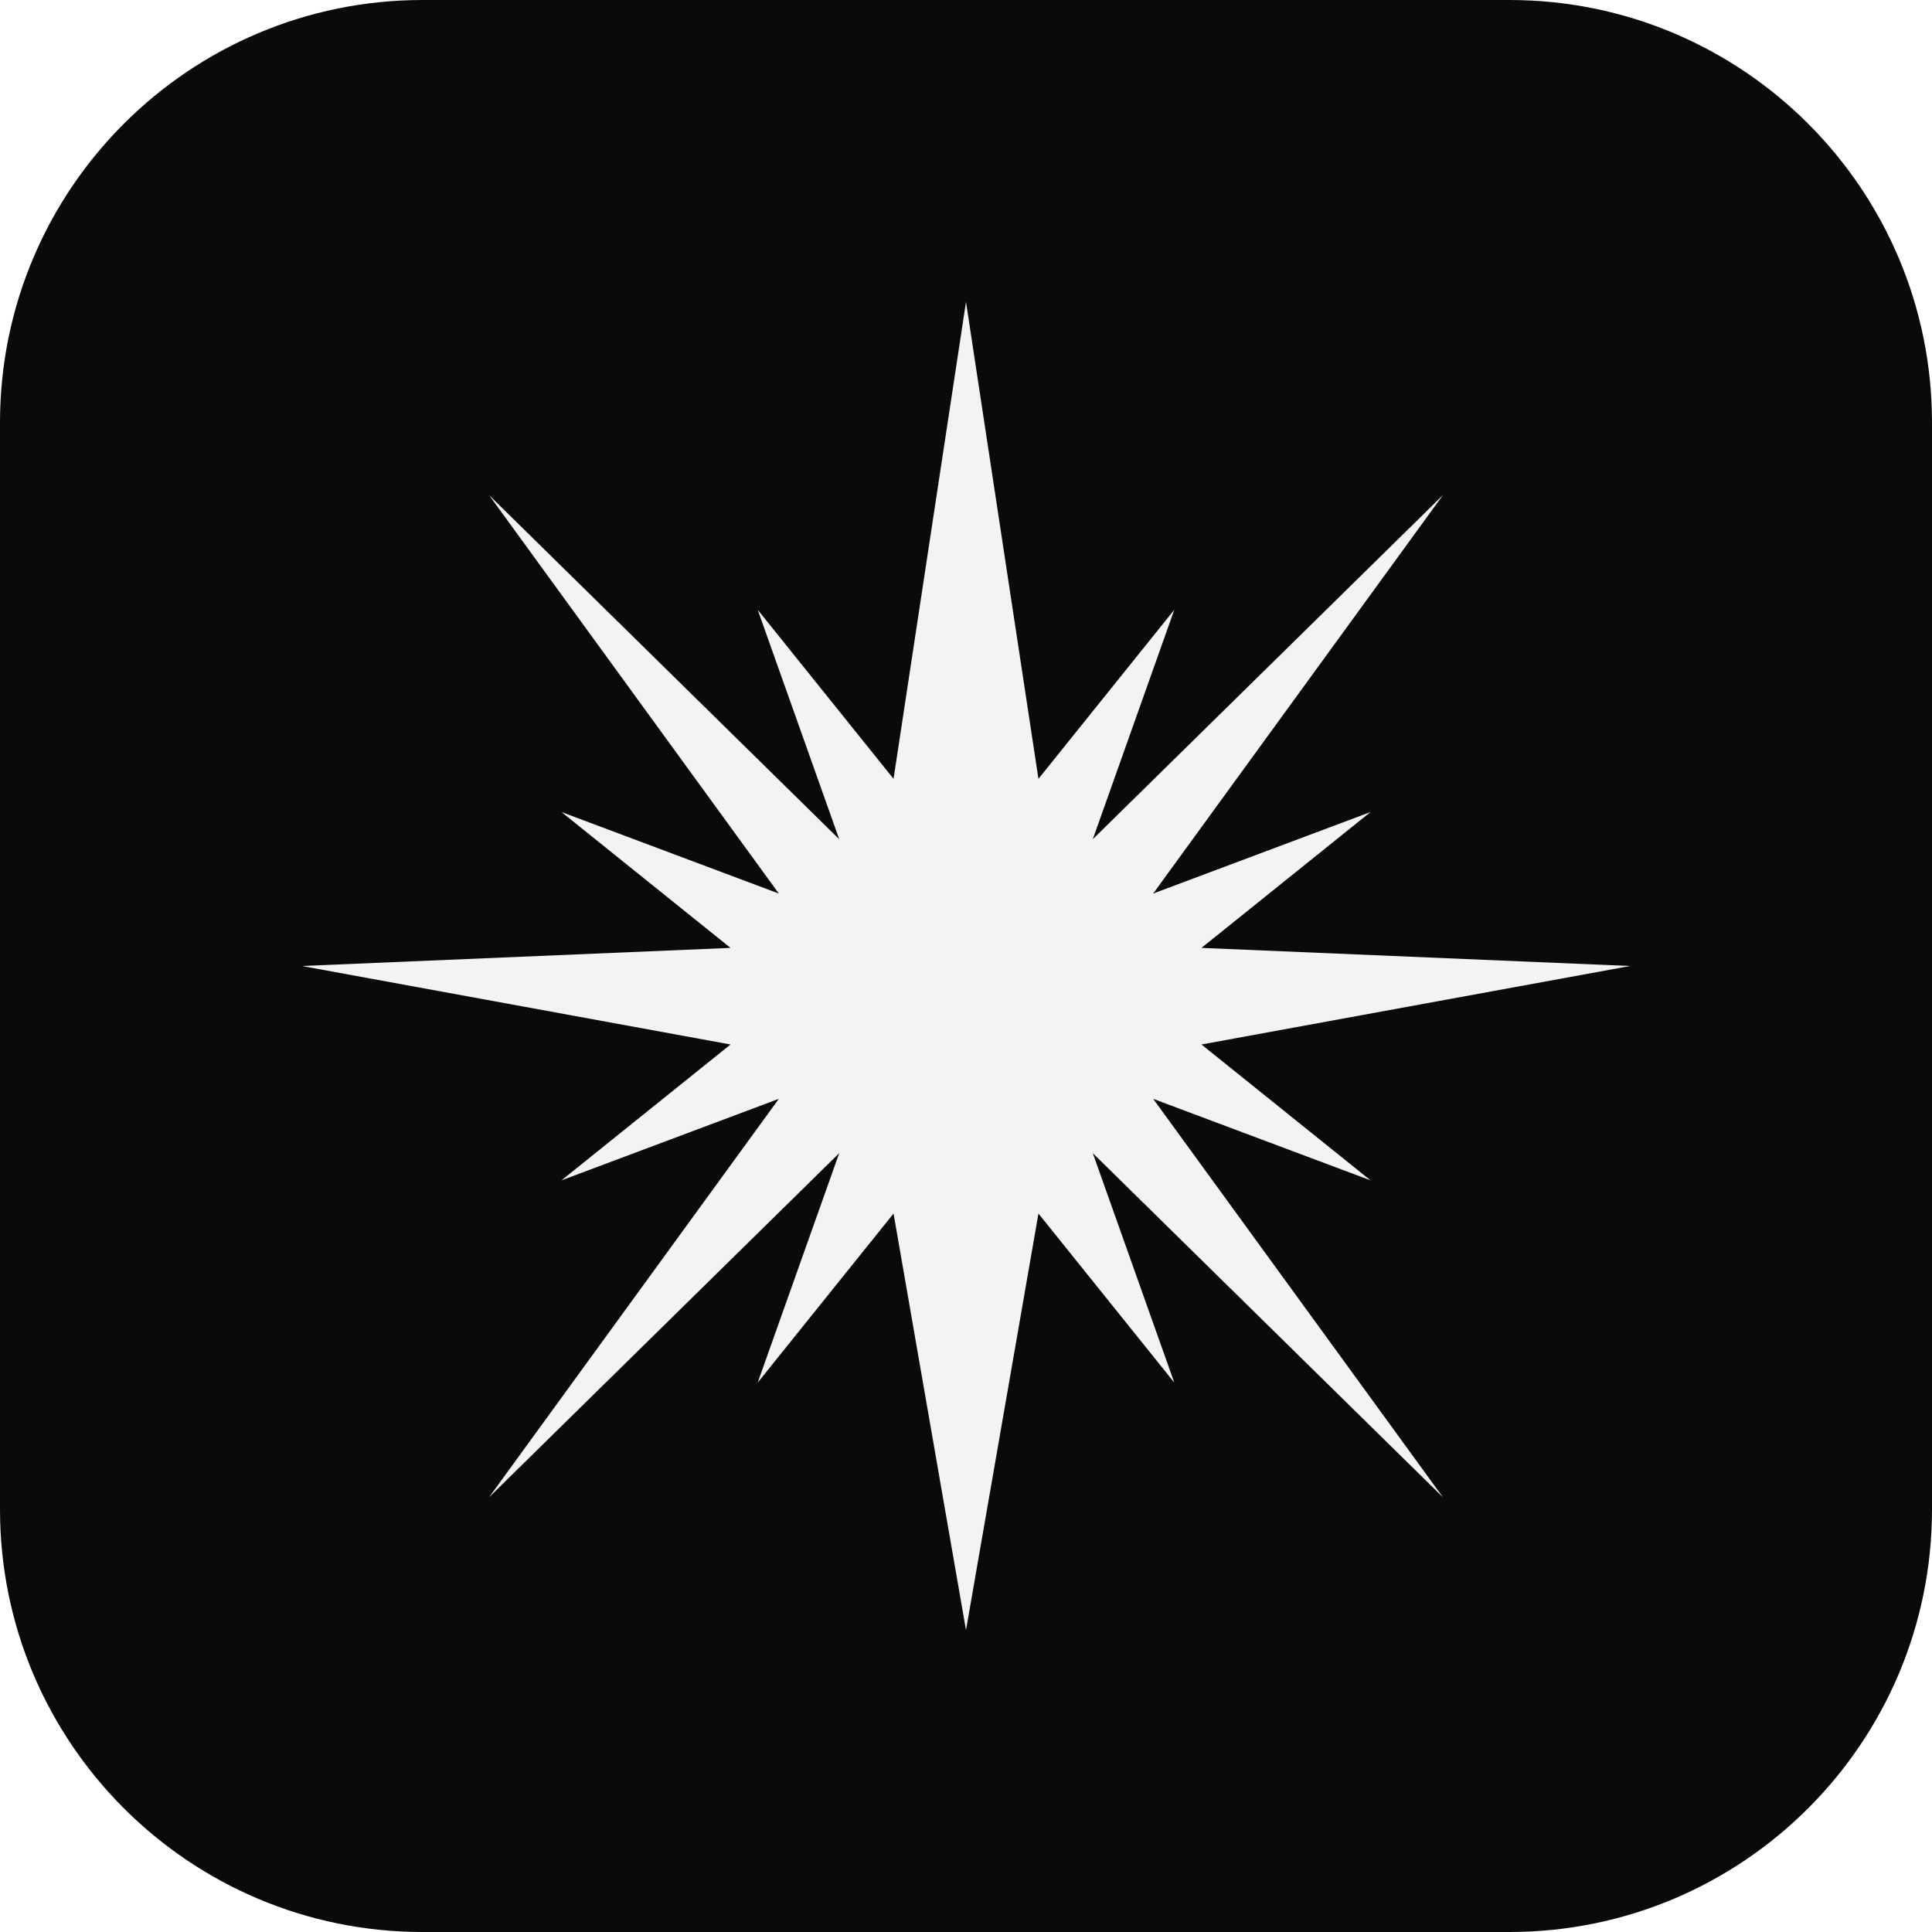
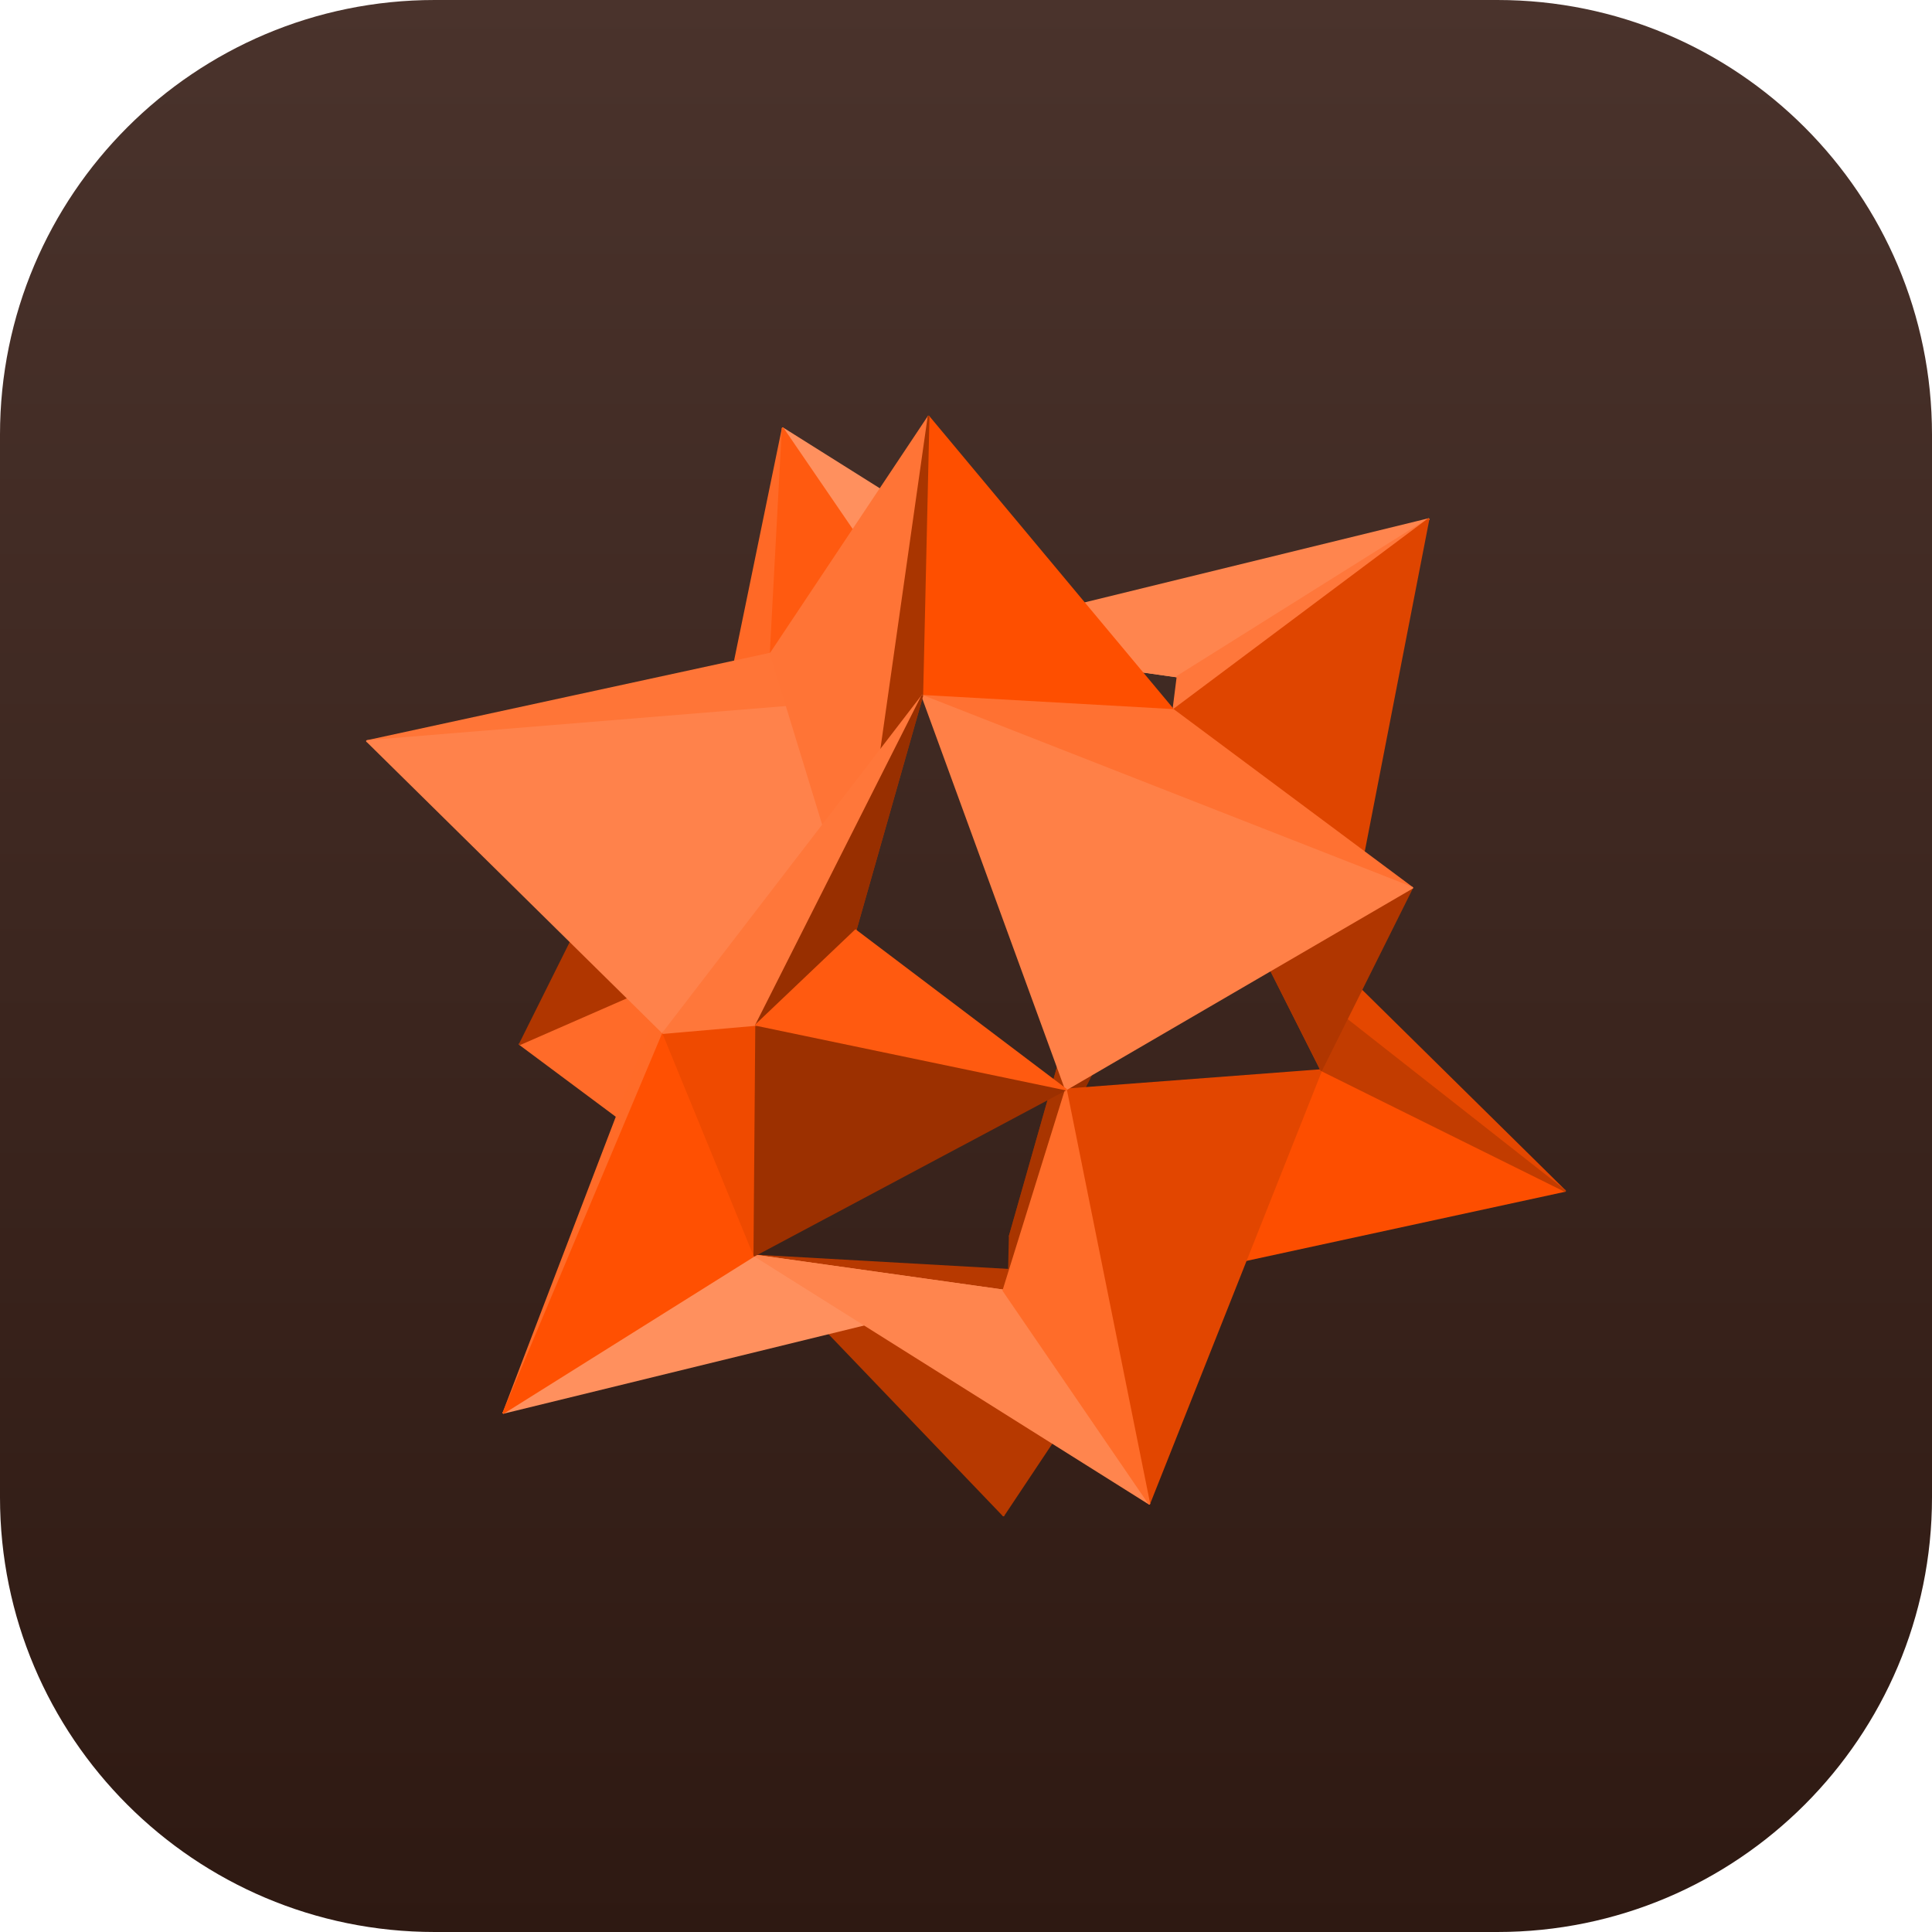
- <svg xmlns="http://www.w3.org/2000/svg" viewBox="0 0 64 64">
-   <rect width="64" height="64" rx="14" fill="#0a0a0b" />
-   <polygon fill="#f2f3f5" points="32,10 34.4,25.8 38.9,20.2 36.2,27.8 47.8,16.4 38.2,29.6 45.4,26.9 39.8,31.4 54,32 39.8,34.6 45.4,39.1 38.2,36.4 47.8,49.6 36.2,38.2 38.9,45.8 34.4,40.2 32,54 29.6,40.2 25.1,45.8 27.8,38.2 16.2,49.6 25.8,36.4 18.6,39.1 24.2,34.6 10,32 24.2,31.4 18.6,26.9 25.8,29.6 16.2,16.4 27.8,27.8 25.1,20.2 29.6,25.8" />
+ <svg xmlns="http://www.w3.org/2000/svg" viewBox="0 0 64.00 64.00">
+   <defs>
+     <linearGradient id="g" x1="0" y1="0" x2="0" y2="1">
+       <stop offset="0" stop-color="#4A332C" />
+       <stop offset="1" stop-color="#2E1912" />
+     </linearGradient>
+   </defs>
+   <rect width="64.00" height="64.00" rx="14.40" fill="url(#g)" />
+   <polygon points="33.45,40.95 35.66,33.18 38.95,30.05" fill="#982F00" stroke="#982F00" stroke-width="0.06" stroke-linejoin="round" />
+   <polygon points="33.45,40.95 35.66,33.18 33.24,50.20" fill="#A93500" stroke="#A93500" stroke-width="0.06" stroke-linejoin="round" />
+   <polygon points="22.18,32.42 25.13,40.48 17.22,34.59" fill="#FF6B29" stroke="#FF6B29" stroke-width="0.06" stroke-linejoin="round" />
+   <polygon points="20.23,28.55 22.18,32.42 17.22,34.59" fill="#B03600" stroke="#B03600" stroke-width="0.06" stroke-linejoin="round" />
+   <polygon points="39.01,22.41 30.76,21.25 25.93,14.19" fill="#FF905E" stroke="#FF905E" stroke-width="0.06" stroke-linejoin="round" />
+   <polygon points="25.53,21.65 22.18,32.42 25.93,14.19" fill="#FF6926" stroke="#FF6926" stroke-width="0.06" stroke-linejoin="round" />
+   <polygon points="30.76,21.25 25.53,21.65 25.93,14.19" fill="#FF5A10" stroke="#FF5A10" stroke-width="0.06" stroke-linejoin="round" />
+   <polygon points="39.01,22.41 30.76,21.25 47.32,17.20" fill="#FF854E" stroke="#FF854E" stroke-width="0.06" stroke-linejoin="round" />
+   <polygon points="24.99,41.59 38.47,42.35 33.24,50.20" fill="#B73900" stroke="#B73900" stroke-width="0.06" stroke-linejoin="round" />
+   <polygon points="38.47,42.35 43.77,35.45 51.84,39.45" fill="#FD4E00" stroke="#FD4E00" stroke-width="0.06" stroke-linejoin="round" />
+   <polygon points="41.82,31.58 42.03,29.78 51.84,39.45" fill="#E44700" stroke="#E44700" stroke-width="0.06" stroke-linejoin="round" />
+   <polygon points="20.23,28.55 22.18,32.42 12.16,24.55" fill="#C23C00" stroke="#C23C00" stroke-width="0.06" stroke-linejoin="round" />
+   <polygon points="38.87,23.52 39.01,22.41 47.32,17.20" fill="#FF773B" stroke="#FF773B" stroke-width="0.06" stroke-linejoin="round" />
+   <polygon points="43.77,35.45 38.87,23.52 47.32,17.20" fill="#DF4500" stroke="#DF4500" stroke-width="0.06" stroke-linejoin="round" />
+   <polygon points="43.77,35.45 41.82,31.58 51.84,39.45" fill="#C23C00" stroke="#C23C00" stroke-width="0.06" stroke-linejoin="round" />
+   <polygon points="22.18,32.42 21.97,34.22 16.68,46.80" fill="#FF6B28" stroke="#FF6B28" stroke-width="0.06" stroke-linejoin="round" />
+   <polygon points="24.99,41.59 33.24,42.75 16.68,46.80" fill="#FF905E" stroke="#FF905E" stroke-width="0.06" stroke-linejoin="round" />
+   <polygon points="21.97,34.22 24.99,41.59 16.68,46.80" fill="#FF5002" stroke="#FF5002" stroke-width="0.06" stroke-linejoin="round" />
+   <polygon points="25.53,21.65 30.55,23.05 12.16,24.55" fill="#FF7537" stroke="#FF7537" stroke-width="0.06" stroke-linejoin="round" />
+   <polygon points="30.55,23.05 21.97,34.22 12.16,24.55" fill="#FF824B" stroke="#FF824B" stroke-width="0.06" stroke-linejoin="round" />
+   <polygon points="24.99,41.59 33.24,42.75 38.07,49.81" fill="#FF854E" stroke="#FF854E" stroke-width="0.06" stroke-linejoin="round" />
+   <polygon points="35.31,36.09 43.77,35.45 38.07,49.81" fill="#E24600" stroke="#E24600" stroke-width="0.06" stroke-linejoin="round" />
+   <polygon points="43.77,35.45 41.82,31.58 46.78,29.41" fill="#B03600" stroke="#B03600" stroke-width="0.06" stroke-linejoin="round" />
+   <polygon points="28.34,30.82 25.53,21.65 30.76,13.80" fill="#FF7436" stroke="#FF7436" stroke-width="0.06" stroke-linejoin="round" />
+   <polygon points="38.87,23.52 30.55,23.05 30.76,13.80" fill="#FE4F00" stroke="#FE4F00" stroke-width="0.06" stroke-linejoin="round" />
+   <polygon points="33.24,42.75 35.31,36.09 38.07,49.81" fill="#FF6C29" stroke="#FF6C29" stroke-width="0.06" stroke-linejoin="round" />
+   <polygon points="30.55,23.05 38.87,23.52 46.78,29.41" fill="#FF7132" stroke="#FF7132" stroke-width="0.06" stroke-linejoin="round" />
+   <polygon points="24.99,41.59 21.97,34.22 25.05,33.95" fill="#EF4A00" stroke="#EF4A00" stroke-width="0.06" stroke-linejoin="round" />
+   <polygon points="30.55,23.05 28.34,30.82 30.76,13.80" fill="#A93500" stroke="#A93500" stroke-width="0.06" stroke-linejoin="round" />
+   <polygon points="35.31,36.09 24.99,41.59 25.05,33.95" fill="#9C3000" stroke="#9C3000" stroke-width="0.06" stroke-linejoin="round" />
+   <polygon points="35.31,36.09 30.55,23.05 46.78,29.41" fill="#FF8047" stroke="#FF8047" stroke-width="0.06" stroke-linejoin="round" />
+   <polygon points="21.97,34.22 30.55,23.05 25.05,33.95" fill="#FF773A" stroke="#FF773A" stroke-width="0.06" stroke-linejoin="round" />
+   <polygon points="30.55,23.05 28.34,30.82 25.05,33.95" fill="#982F00" stroke="#982F00" stroke-width="0.06" stroke-linejoin="round" />
+   <polygon points="28.34,30.82 35.31,36.09 25.05,33.95" fill="#FF5A10" stroke="#FF5A10" stroke-width="0.06" stroke-linejoin="round" />
</svg>
